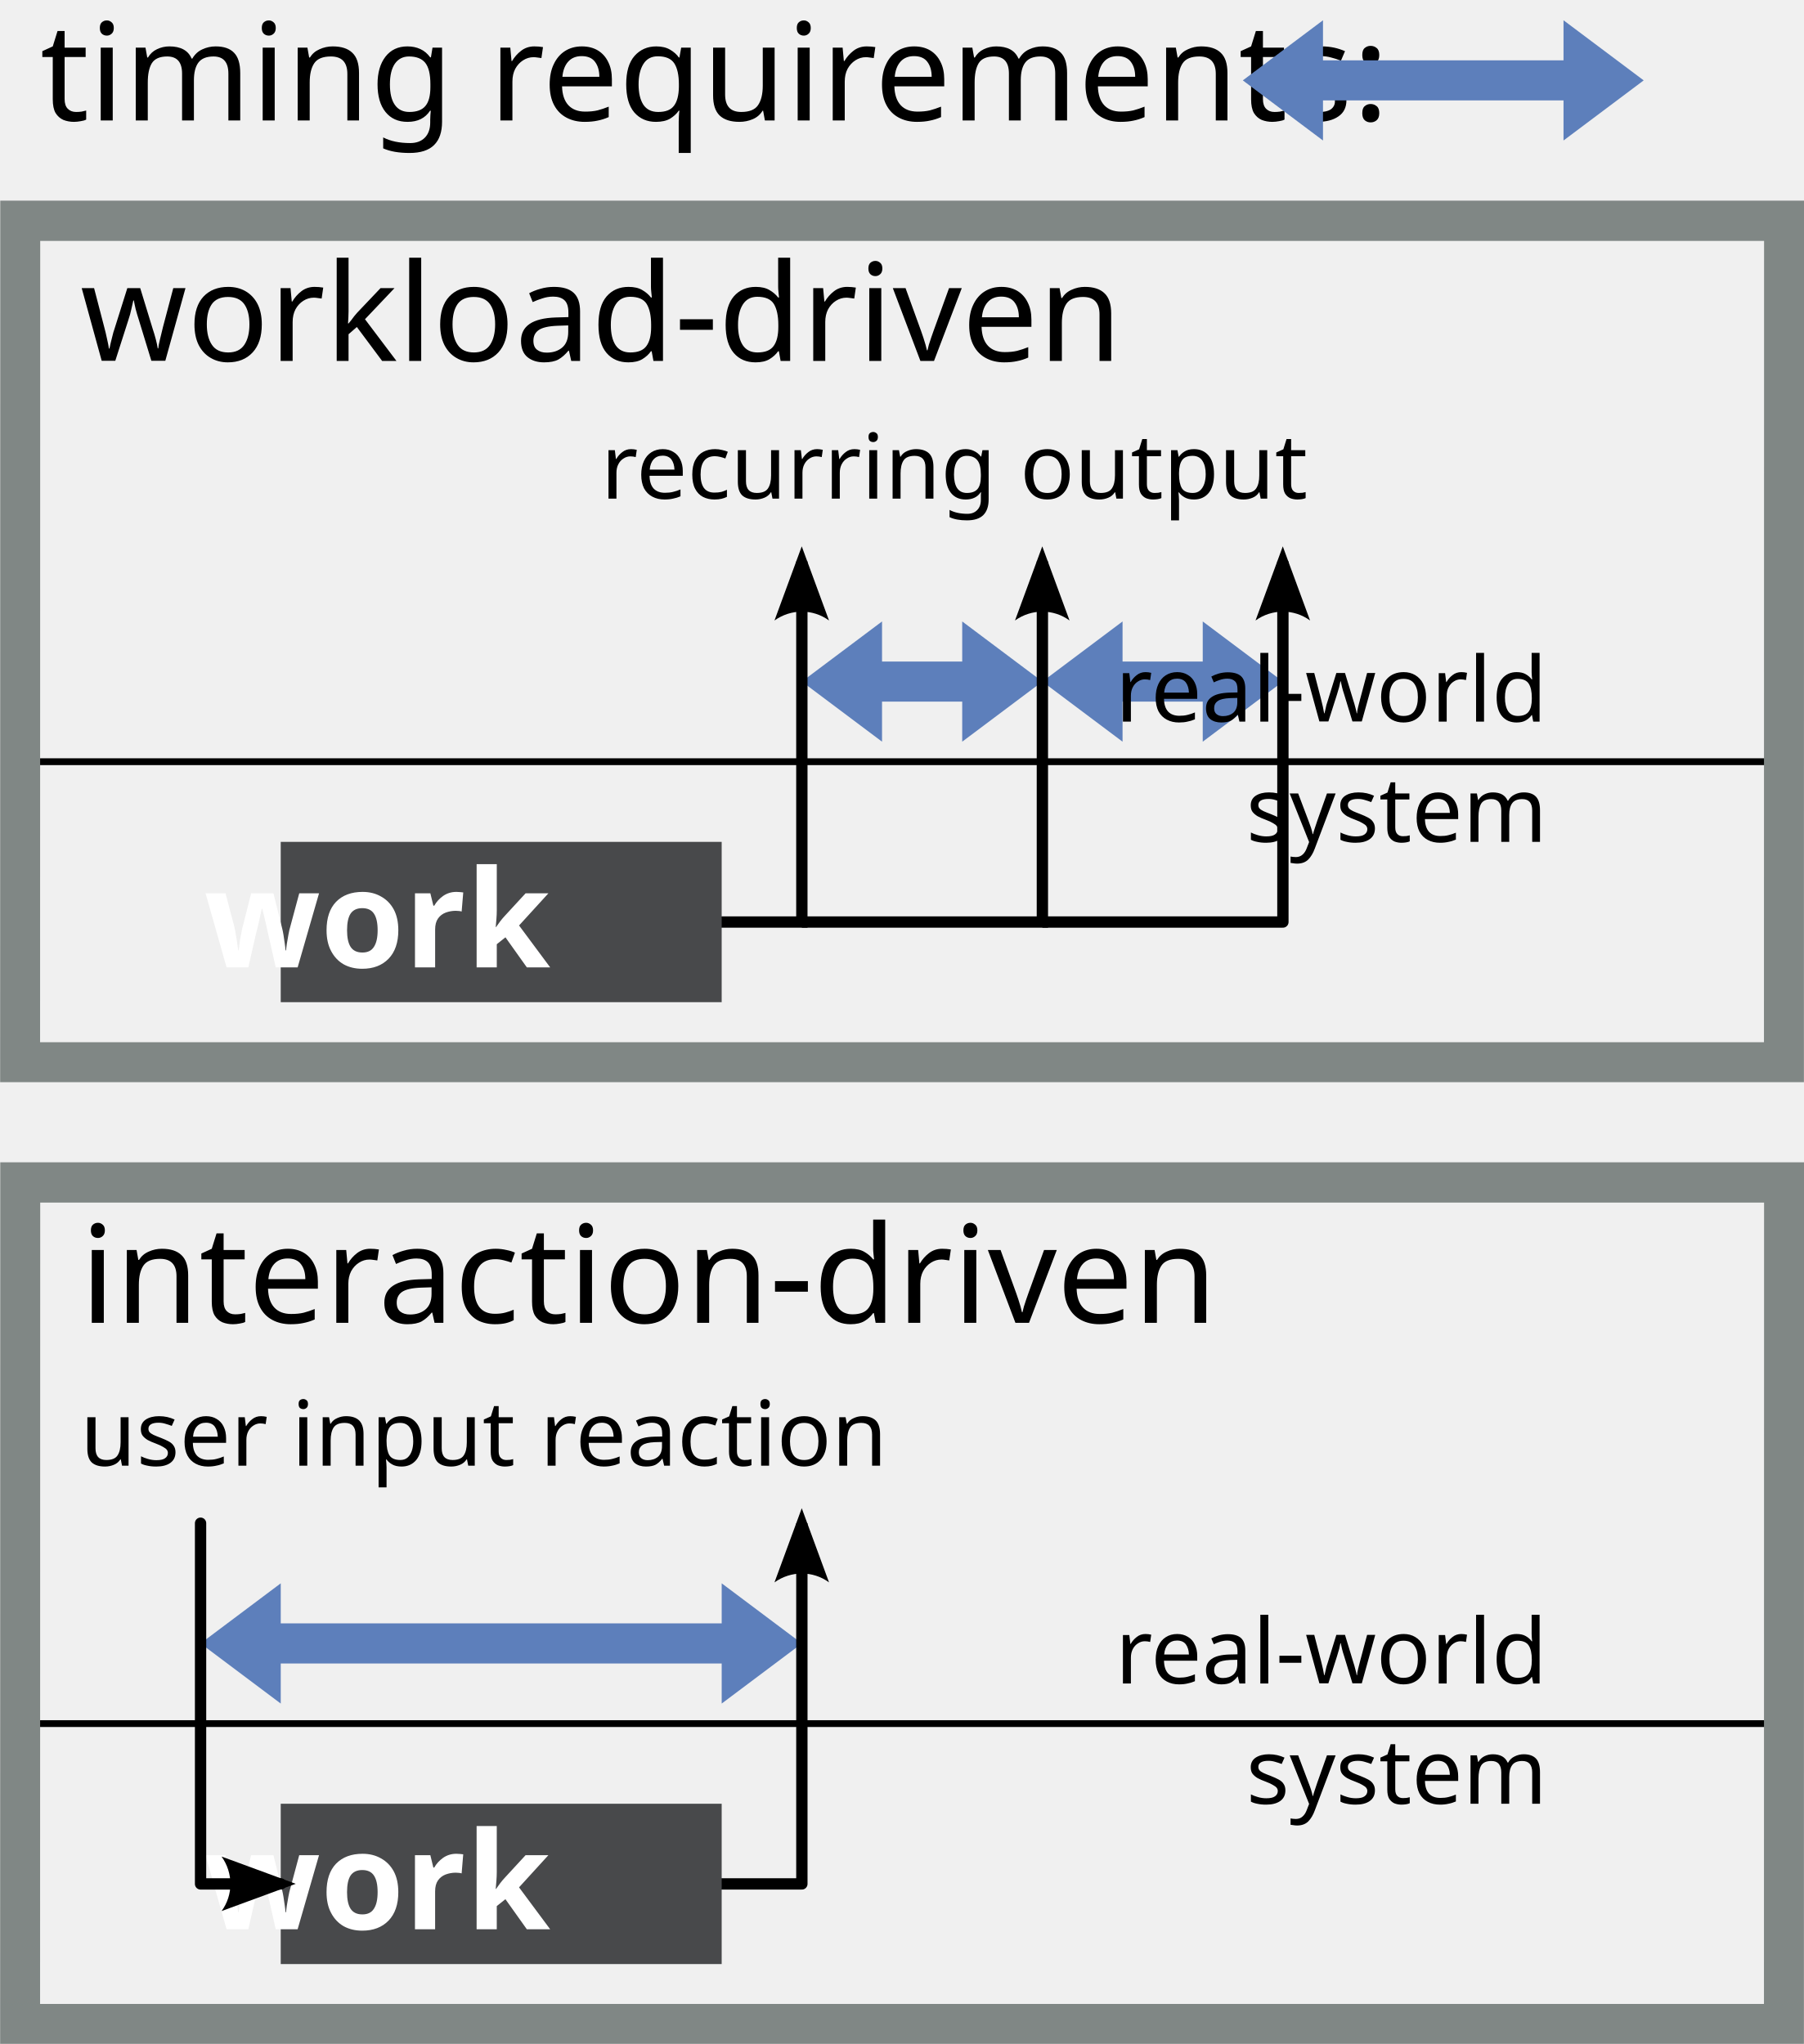
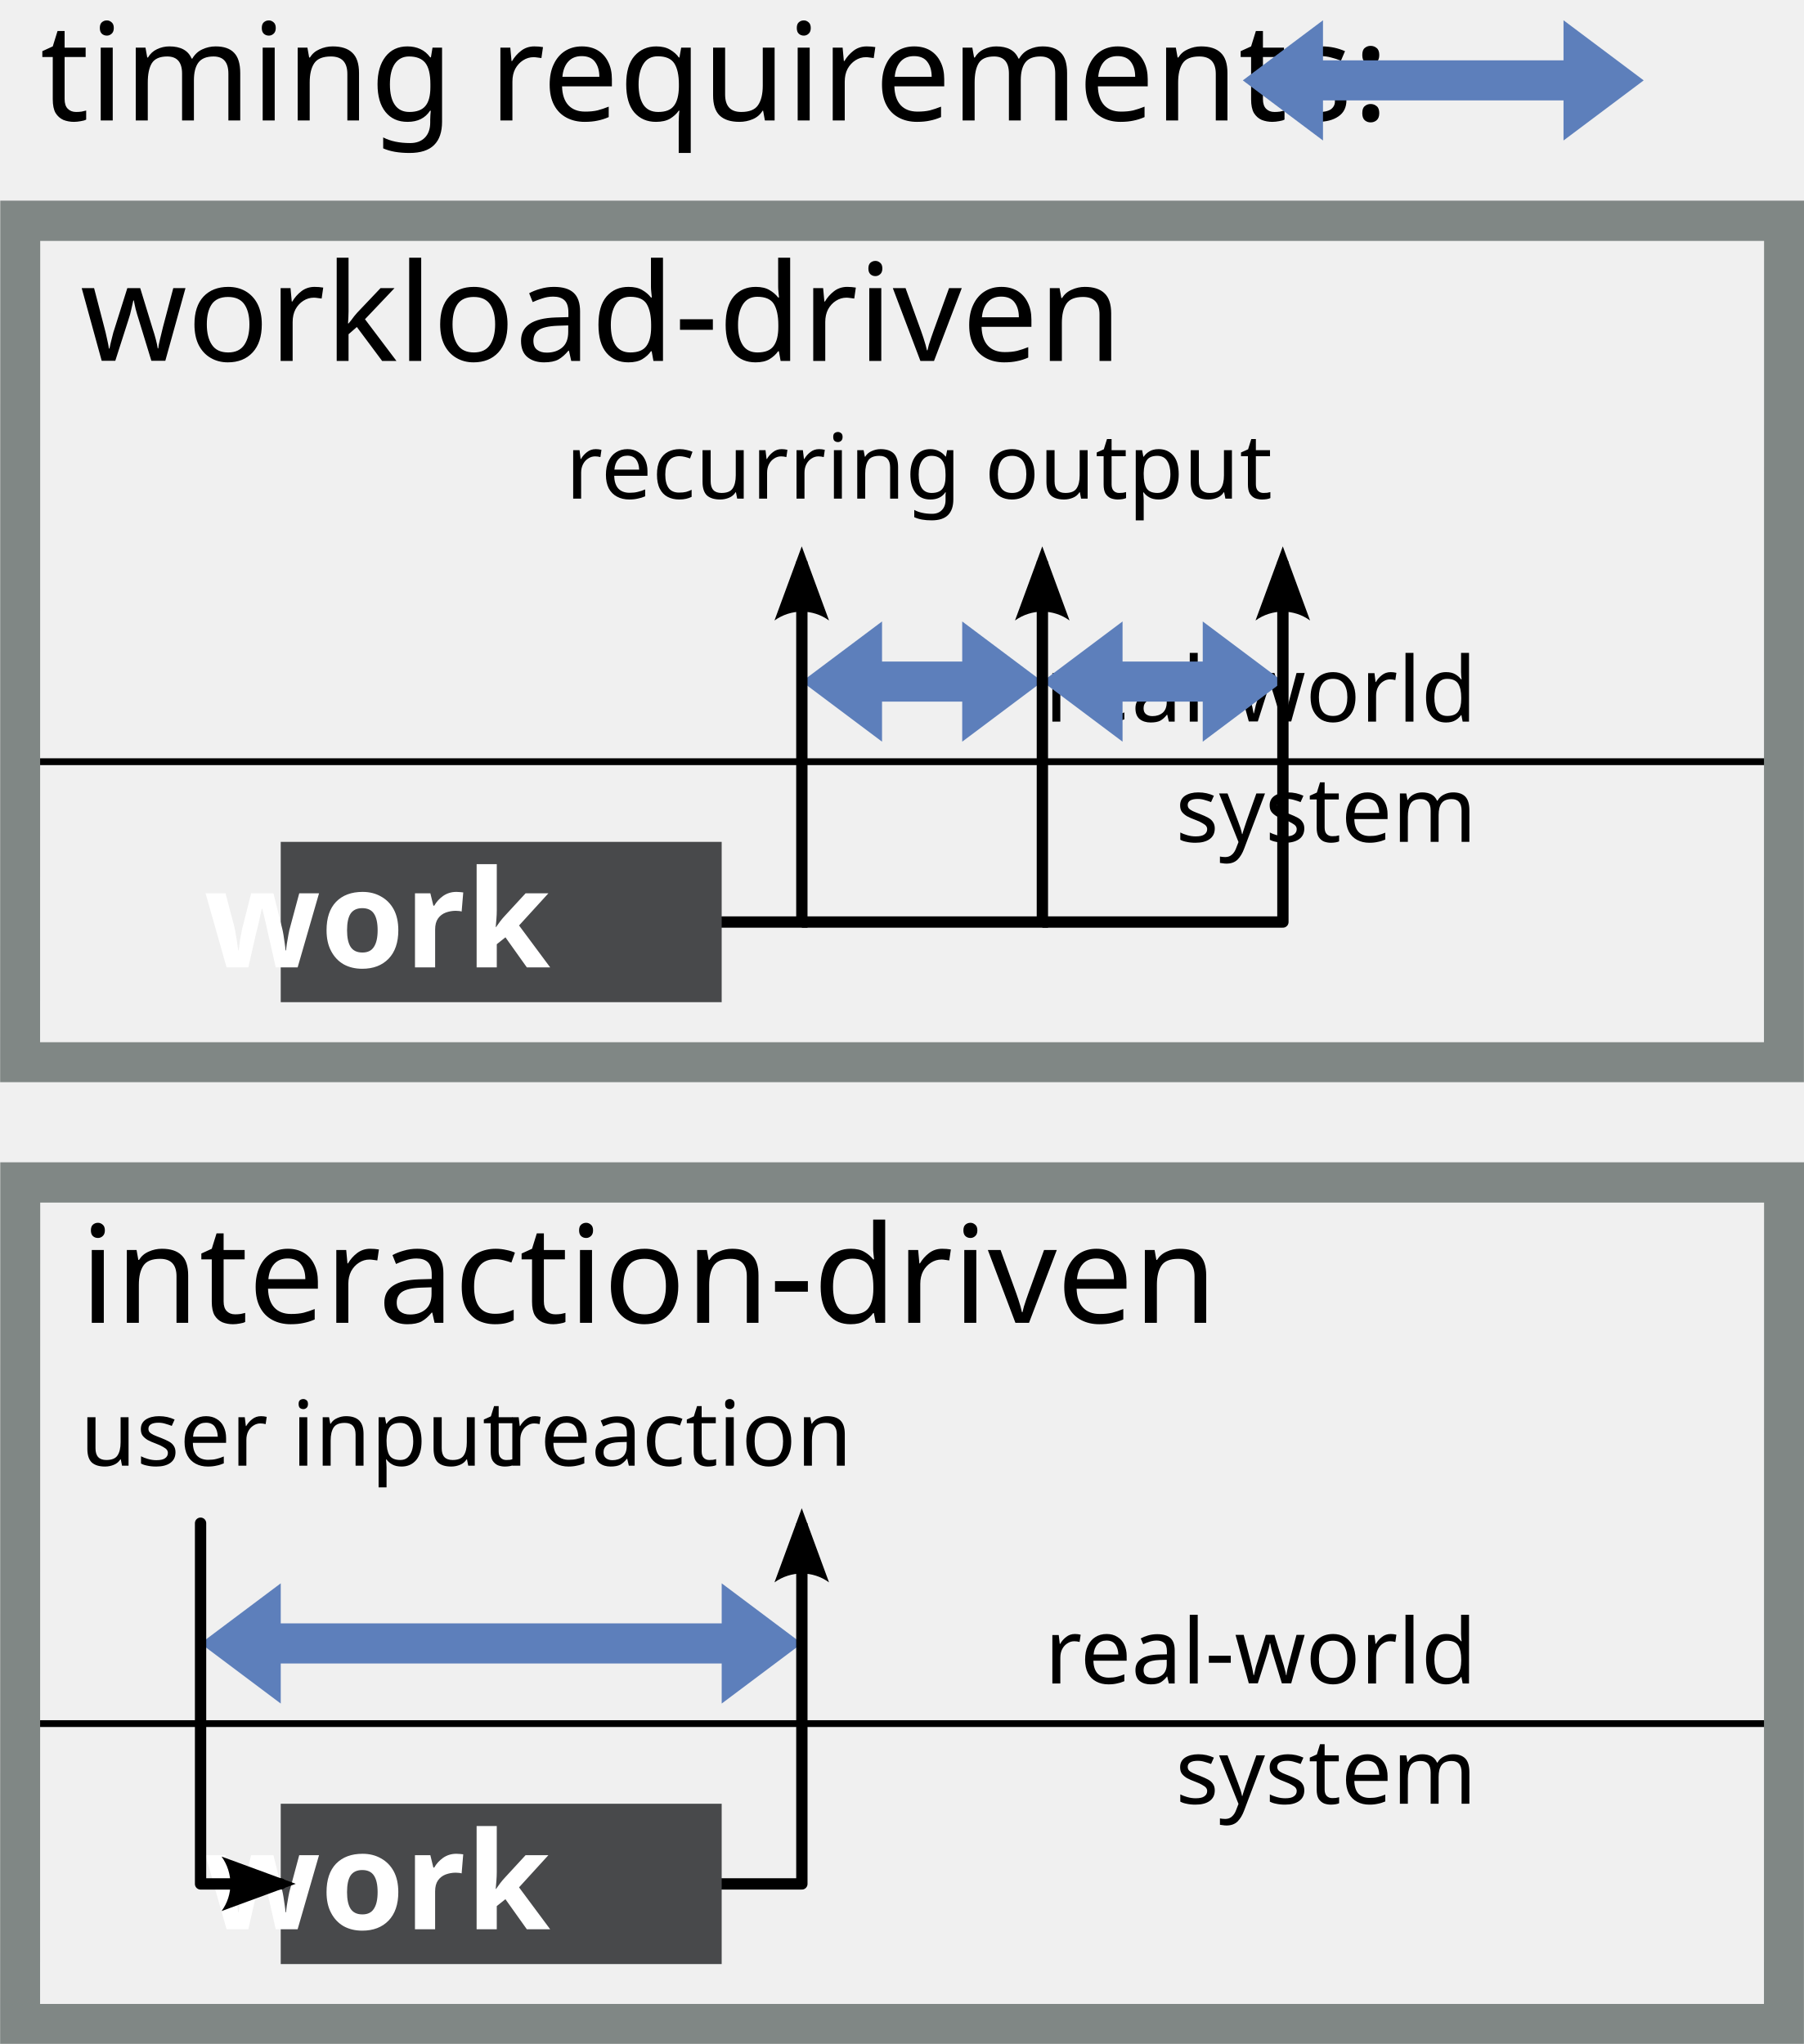
<svg xmlns="http://www.w3.org/2000/svg" width="159.449" height="180.709" id="svg2" version="1.1">
  <defs id="defs4">
    <marker orient="auto" refY="0" refX="0" id="Arrow2Mend" style="overflow:visible">
      <path id="path3818" style="font-size:12px;fill-rule:evenodd;stroke-width:0.625;stroke-linejoin:round" d="M 8.719,4.034 -2.207,0.016 8.719,-4.002 c -1.745,2.372 -1.735,5.617 -6e-7,8.035 z" transform="scale(-0.6,-0.6)" />
    </marker>
  </defs>
  <g id="layer1" transform="translate(0,-871.6522)">
-     <path style="fill:#5d7fbb;fill-opacity:1;stroke:none" d="m 17.728,1016.948 7.087,-5.315 0,3.543 38.976,0 0,-3.543 7.087,5.315 -7.087,5.315 0,-3.543 -38.976,0 0,3.543 z" id="path4617" />
+     <g id="g6045">
+       <text id="text2987" y="882.302" x="3.555" style="font-size:12px;font-style:normal;font-variant:normal;font-weight:normal;font-stretch:normal;line-height:125%;letter-spacing:0px;word-spacing:0px;fill:#000000;fill-opacity:1;stroke:none;font-family:Gill Sans;-inkscape-font-specification:Gill Sans" xml:space="preserve">
+         <tspan style="font-size:12px;font-style:normal;font-variant:normal;font-weight:300;font-stretch:normal;text-align:start;line-height:125%;writing-mode:lr-tb;text-anchor:start;font-family:Gill Sans;-inkscape-font-specification:Gill Sans Light" y="882.302" x="3.555" id="tspan2989">timing requirements:</tspan>
+       </text>
+       <path id="path2991" d="m 109.854,878.759 7.087,-5.315 0,3.543 21.26,0 0,-3.543 7.087,5.315 -7.087,5.315 0,-3.543 -21.26,0 0,3.543 z" style="fill:#5d7fbb;fill-opacity:1;stroke:none" />
+     </g>
+     <g id="g6050">
+       <path id="path3765" d="m 2.011,938.995 155.449,-3e-5" style="fill:none;stroke:#000000;stroke-width:0.6;stroke-linecap:butt;stroke-linejoin:miter;stroke-miterlimit:4;stroke-opacity:1;stroke-dasharray:none" />
+       <text id="text3767" y="935.452" x="152.373" style="font-size:12px;font-style:normal;font-variant:normal;font-weight:normal;font-stretch:normal;line-height:125%;letter-spacing:0px;word-spacing:0px;fill:#000000;fill-opacity:1;stroke:none;font-family:Gill Sans;-inkscape-font-specification:Gill Sans" xml:space="preserve">
+         <tspan style="font-size:8px;font-style:normal;font-variant:normal;font-weight:300;font-stretch:normal;text-align:end;line-height:125%;writing-mode:lr-tb;text-anchor:end;font-family:Gill Sans;-inkscape-font-specification:Gill Sans Light" y="935.452" x="152.373" id="tspan3769">real-world</tspan>
+       </text>
+       <text xml:space="preserve" style="font-size:12px;font-style:normal;font-variant:normal;font-weight:normal;font-stretch:normal;line-height:125%;letter-spacing:0px;word-spacing:0px;fill:#000000;fill-opacity:1;stroke:none;font-family:Gill Sans;-inkscape-font-specification:Gill Sans" x="152.373" y="946.082" id="text3771">
+         <tspan id="tspan3773" x="152.373" y="946.082" style="font-size:8px;font-style:normal;font-variant:normal;font-weight:300;font-stretch:normal;text-align:end;line-height:125%;writing-mode:lr-tb;text-anchor:end;font-family:Gill Sans;-inkscape-font-specification:Gill Sans Light">system</tspan>
+       </text>
+     </g>
+     <g id="g6057">
+       <text xml:space="preserve" style="font-size:12px;font-style:normal;font-variant:normal;font-weight:normal;font-stretch:normal;line-height:125%;letter-spacing:0px;word-spacing:0px;fill:#000000;fill-opacity:1;stroke:none;font-family:Gill Sans;-inkscape-font-specification:Gill Sans" x="7.098" y="903.562" id="text3761">
+         <tspan id="tspan3763" x="7.098" y="903.562" style="font-size:12px;font-style:normal;font-variant:normal;font-weight:300;font-stretch:normal;text-align:start;line-height:125%;writing-mode:lr-tb;text-anchor:start;font-family:Gill Sans;-inkscape-font-specification:Gill Sans Light">workload-driven</tspan>
+       </text>
+       <path id="rect4863" d="m 0.023,889.389 -0.011,77.94 159.438,0 0.011,-77.94 z m 3.531,3.562 152.375,0 -0.011,70.846 -152.375,0 z" style="fill:#808785;fill-opacity:1;stroke:none" />
+     </g>
    <path id="path4604" d="m 70.877,931.909 7.087,-5.315 0,3.543 7.087,0 0,-3.543 7.087,5.315 -7.087,5.315 0,-3.543 -7.087,0 0,3.543 z" style="fill:#5d7fbb;fill-opacity:1;stroke:none" />
    <path style="fill:#5d7fbb;fill-opacity:1;stroke:none" d="m 92.137,931.909 7.087,-5.315 0,3.543 7.087,0 0,-3.543 7.087,5.315 -7.087,5.315 0,-3.543 -7.087,0 0,3.543 z" id="path4606" />
-     <text xml:space="preserve" style="font-size:12px;font-style:normal;font-variant:normal;font-weight:normal;font-stretch:normal;line-height:125%;letter-spacing:0px;word-spacing:0px;fill:#000000;fill-opacity:1;stroke:none;font-family:Gill Sans;-inkscape-font-specification:Gill Sans" x="3.555" y="882.302" id="text2987">
-       <tspan id="tspan2989" x="3.555" y="882.302" style="font-size:12px;font-style:normal;font-variant:normal;font-weight:300;font-stretch:normal;text-align:start;line-height:125%;writing-mode:lr-tb;text-anchor:start;font-family:Gill Sans;-inkscape-font-specification:Gill Sans Light">timing requirements:</tspan>
-     </text>
-     <path style="fill:#5d7fbb;fill-opacity:1;stroke:none" d="m 109.854,878.759 7.087,-5.315 0,3.543 21.26,0 0,-3.543 7.087,5.315 -7.087,5.315 0,-3.543 -21.26,0 0,3.543 z" id="path2991" />
-     <text id="text3761" y="903.562" x="7.098" style="font-size:12px;font-style:normal;font-variant:normal;font-weight:normal;font-stretch:normal;line-height:125%;letter-spacing:0px;word-spacing:0px;fill:#000000;fill-opacity:1;stroke:none;font-family:Gill Sans;-inkscape-font-specification:Gill Sans" xml:space="preserve">
-       <tspan style="font-size:12px;font-style:normal;font-variant:normal;font-weight:300;font-stretch:normal;text-align:start;line-height:125%;writing-mode:lr-tb;text-anchor:start;font-family:Gill Sans;-inkscape-font-specification:Gill Sans Light" y="903.562" x="7.098" id="tspan3763">workload-driven</tspan>
-     </text>
-     <path style="fill:none;stroke:#000000;stroke-width:0.6;stroke-linecap:butt;stroke-linejoin:miter;stroke-miterlimit:4;stroke-opacity:1;stroke-dasharray:none" d="m 2.011,938.995 155.449,-3e-5" id="path3765" />
-     <text xml:space="preserve" style="font-size:12px;font-style:normal;font-variant:normal;font-weight:normal;font-stretch:normal;line-height:125%;letter-spacing:0px;word-spacing:0px;fill:#000000;fill-opacity:1;stroke:none;font-family:Gill Sans;-inkscape-font-specification:Gill Sans" x="152.373" y="935.452" id="text3767">
-       <tspan id="tspan3769" x="152.373" y="935.452" style="font-size:8px;font-style:normal;font-variant:normal;font-weight:300;font-stretch:normal;text-align:end;line-height:125%;writing-mode:lr-tb;text-anchor:end;font-family:Gill Sans;-inkscape-font-specification:Gill Sans Light">real-world</tspan>
-     </text>
-     <text id="text3771" y="946.082" x="152.373" style="font-size:12px;font-style:normal;font-variant:normal;font-weight:normal;font-stretch:normal;line-height:125%;letter-spacing:0px;word-spacing:0px;fill:#000000;fill-opacity:1;stroke:none;font-family:Gill Sans;-inkscape-font-specification:Gill Sans" xml:space="preserve">
-       <tspan style="font-size:8px;font-style:normal;font-variant:normal;font-weight:300;font-stretch:normal;text-align:end;line-height:125%;writing-mode:lr-tb;text-anchor:end;font-family:Gill Sans;-inkscape-font-specification:Gill Sans Light" y="946.082" x="152.373" id="tspan3773">system</tspan>
-     </text>
-     <g id="g4608" transform="translate(-14.16193,0.02024715)">
-       <path transform="translate(0,875.1955)" id="path3786" d="m 74.409,77.953 10.63,-3e-6 0,-31.89" style="fill:none;stroke:#000000;stroke-width:1px;stroke-linecap:butt;stroke-linejoin:miter;stroke-opacity:1;marker-end:url(#Arrow2Mend)" />
-       <path transform="translate(0,875.1955)" id="path4232" d="m 85.039,77.953 21.26,0 0,-31.89" style="fill:none;stroke:#000000;stroke-width:1px;stroke-linecap:butt;stroke-linejoin:miter;stroke-opacity:1;marker-end:url(#Arrow2Mend)" />
-       <path transform="translate(0,875.1955)" id="path4416" d="m 106.299,77.953 21.26,0 0,-31.89" style="fill:none;stroke:#000000;stroke-width:1px;stroke-linecap:butt;stroke-linejoin:round;stroke-opacity:1;marker-end:url(#Arrow2Mend)" />
+     <g id="g6102">
+       <text xml:space="preserve" style="font-size:12px;font-style:normal;font-variant:normal;font-weight:normal;font-stretch:normal;text-align:center;line-height:125%;letter-spacing:0px;word-spacing:0px;text-anchor:middle;fill:#000000;fill-opacity:1;stroke:none;font-family:Gill Sans;-inkscape-font-specification:Gill Sans" x="92.137" y="915.735" id="text4600">
+         <tspan id="tspan4602" x="92.137" y="915.735" style="font-size:8px;font-style:normal;font-variant:normal;font-weight:300;font-stretch:normal;text-align:center;line-height:125%;writing-mode:lr-tb;text-anchor:middle;font-family:Gill Sans;-inkscape-font-specification:Gill Sans Light">recurring output</tspan>
+       </text>
+       <g transform="translate(-14.16193,0.02024715)" id="g4608">
+         <path style="fill:none;stroke:#000000;stroke-width:1px;stroke-linecap:butt;stroke-linejoin:miter;stroke-opacity:1;marker-end:url(#Arrow2Mend)" d="m 74.409,77.953 10.63,-3e-6 0,-31.89" id="path3786" transform="translate(0,875.1955)" />
+         <path style="fill:none;stroke:#000000;stroke-width:1px;stroke-linecap:butt;stroke-linejoin:miter;stroke-opacity:1;marker-end:url(#Arrow2Mend)" d="m 85.039,77.953 21.26,0 0,-31.89" id="path4232" transform="translate(0,875.1955)" />
+         <path style="fill:none;stroke:#000000;stroke-width:1px;stroke-linecap:butt;stroke-linejoin:round;stroke-opacity:1;marker-end:url(#Arrow2Mend)" d="m 106.299,77.953 21.26,0 0,-31.89" id="path4416" transform="translate(0,875.1955)" />
+       </g>
    </g>
-     <text id="text4600" y="915.735" x="92.137" style="font-size:12px;font-style:normal;font-variant:normal;font-weight:normal;font-stretch:normal;text-align:center;line-height:125%;letter-spacing:0px;word-spacing:0px;text-anchor:middle;fill:#000000;fill-opacity:1;stroke:none;font-family:Gill Sans;-inkscape-font-specification:Gill Sans" xml:space="preserve">
-       <tspan style="font-size:8px;font-style:normal;font-variant:normal;font-weight:300;font-stretch:normal;text-align:center;line-height:125%;writing-mode:lr-tb;text-anchor:middle;font-family:Gill Sans;-inkscape-font-specification:Gill Sans Light" y="915.735" x="92.137" id="tspan4602">recurring output</tspan>
-     </text>
    <g id="g3781" transform="translate(-24.79185,-3.523083)">
      <rect transform="translate(0,875.1955)" y="74.409" x="49.606" height="14.173" width="38.976" id="rect3775" style="fill:#48494b;fill-opacity:1;stroke:none" />
      <text id="text3777" y="960.699" x="69.051" style="font-size:12px;font-style:normal;font-variant:normal;font-weight:normal;font-stretch:normal;text-align:center;line-height:125%;letter-spacing:0px;word-spacing:0px;text-anchor:middle;fill:#000000;fill-opacity:1;stroke:none;font-family:Gill Sans;-inkscape-font-specification:Gill Sans" xml:space="preserve">
        <tspan style="font-size:12px;font-style:normal;font-variant:normal;font-weight:bold;font-stretch:normal;text-align:center;line-height:125%;writing-mode:lr-tb;text-anchor:middle;fill:#ffffff;font-family:Gill Sans;-inkscape-font-specification:Gill Sans Bold" y="960.699" x="69.051" id="tspan3779">work</tspan>
      </text>
    </g>
-     <text xml:space="preserve" style="font-size:12px;font-style:normal;font-variant:normal;font-weight:normal;font-stretch:normal;line-height:125%;letter-spacing:0px;word-spacing:0px;fill:#000000;fill-opacity:1;stroke:none;font-family:Gill Sans;-inkscape-font-specification:Gill Sans" x="7.098" y="988.602" id="text4613">
-       <tspan id="tspan4615" x="7.098" y="988.602" style="font-size:12px;font-style:normal;font-variant:normal;font-weight:300;font-stretch:normal;text-align:start;line-height:125%;writing-mode:lr-tb;text-anchor:start;font-family:Gill Sans;-inkscape-font-specification:Gill Sans Light">interaction-driven</tspan>
-     </text>
-     <path id="path4621" d="m 2.011,1024.035 155.449,0" style="fill:none;stroke:#000000;stroke-width:0.6;stroke-linecap:butt;stroke-linejoin:miter;stroke-miterlimit:4;stroke-opacity:1;stroke-dasharray:none" />
-     <text id="text4623" y="1020.491" x="152.373" style="font-size:12px;font-style:normal;font-variant:normal;font-weight:normal;font-stretch:normal;line-height:125%;letter-spacing:0px;word-spacing:0px;fill:#000000;fill-opacity:1;stroke:none;font-family:Gill Sans;-inkscape-font-specification:Gill Sans" xml:space="preserve">
-       <tspan style="font-size:8px;font-style:normal;font-variant:normal;font-weight:300;font-stretch:normal;text-align:end;line-height:125%;writing-mode:lr-tb;text-anchor:end;font-family:Gill Sans;-inkscape-font-specification:Gill Sans Light" y="1020.491" x="152.373" id="tspan4625">real-world</tspan>
-     </text>
-     <text xml:space="preserve" style="font-size:12px;font-style:normal;font-variant:normal;font-weight:normal;font-stretch:normal;line-height:125%;letter-spacing:0px;word-spacing:0px;fill:#000000;fill-opacity:1;stroke:none;font-family:Gill Sans;-inkscape-font-specification:Gill Sans" x="152.373" y="1031.121" id="text4627">
-       <tspan id="tspan4629" x="152.373" y="1031.121" style="font-size:8px;font-style:normal;font-variant:normal;font-weight:300;font-stretch:normal;text-align:end;line-height:125%;writing-mode:lr-tb;text-anchor:end;font-family:Gill Sans;-inkscape-font-specification:Gill Sans Light">system</tspan>
-     </text>
-     <path id="path4633" d="m 60.248,1038.208 10.63,0 0,-31.89" style="fill:none;stroke:#000000;stroke-width:1px;stroke-linecap:butt;stroke-linejoin:round;stroke-opacity:1;marker-end:url(#Arrow2Mend)" />
-     <text xml:space="preserve" style="font-size:12px;font-style:normal;font-variant:normal;font-weight:normal;font-stretch:normal;text-align:start;line-height:125%;letter-spacing:0px;word-spacing:0px;text-anchor:start;fill:#000000;fill-opacity:1;stroke:none;font-family:Gill Sans;-inkscape-font-specification:Gill Sans" x="7.098" y="1001.231" id="text4639">
-       <tspan id="tspan4641" x="7.098" y="1001.231" style="font-size:8px;font-style:normal;font-variant:normal;font-weight:300;font-stretch:normal;text-align:start;line-height:125%;writing-mode:lr-tb;text-anchor:start;font-family:Gill Sans;-inkscape-font-specification:Gill Sans Light">user input</tspan>
-     </text>
+     <g id="g6077">
+       <path style="fill:none;stroke:#000000;stroke-width:0.6;stroke-linecap:butt;stroke-linejoin:miter;stroke-miterlimit:4;stroke-opacity:1;stroke-dasharray:none" d="m 2.011,1024.035 155.449,0" id="path4621" />
+       <text xml:space="preserve" style="font-size:12px;font-style:normal;font-variant:normal;font-weight:normal;font-stretch:normal;line-height:125%;letter-spacing:0px;word-spacing:0px;fill:#000000;fill-opacity:1;stroke:none;font-family:Gill Sans;-inkscape-font-specification:Gill Sans" x="152.373" y="1020.491" id="text4623">
+         <tspan id="tspan4625" x="152.373" y="1020.491" style="font-size:8px;font-style:normal;font-variant:normal;font-weight:300;font-stretch:normal;text-align:end;line-height:125%;writing-mode:lr-tb;text-anchor:end;font-family:Gill Sans;-inkscape-font-specification:Gill Sans Light">real-world</tspan>
+       </text>
+       <text id="text4627" y="1031.121" x="152.373" style="font-size:12px;font-style:normal;font-variant:normal;font-weight:normal;font-stretch:normal;line-height:125%;letter-spacing:0px;word-spacing:0px;fill:#000000;fill-opacity:1;stroke:none;font-family:Gill Sans;-inkscape-font-specification:Gill Sans" xml:space="preserve">
+         <tspan style="font-size:8px;font-style:normal;font-variant:normal;font-weight:300;font-stretch:normal;text-align:end;line-height:125%;writing-mode:lr-tb;text-anchor:end;font-family:Gill Sans;-inkscape-font-specification:Gill Sans Light" y="1031.121" x="152.373" id="tspan4629">system</tspan>
+       </text>
+     </g>
+     <g id="g6072">
+       <text id="text4613" y="988.602" x="7.098" style="font-size:12px;font-style:normal;font-variant:normal;font-weight:normal;font-stretch:normal;line-height:125%;letter-spacing:0px;word-spacing:0px;fill:#000000;fill-opacity:1;stroke:none;font-family:Gill Sans;-inkscape-font-specification:Gill Sans" xml:space="preserve">
+         <tspan style="font-size:12px;font-style:normal;font-variant:normal;font-weight:300;font-stretch:normal;text-align:start;line-height:125%;writing-mode:lr-tb;text-anchor:start;font-family:Gill Sans;-inkscape-font-specification:Gill Sans Light" y="988.602" x="7.098" id="tspan4615">interaction-driven</tspan>
+       </text>
+       <path style="fill:#808785;fill-opacity:1;stroke:none" d="m 0.023,974.409 -0.011,77.94 159.438,0 0.011,-77.94 z m 3.531,3.562 152.375,0 -0.011,70.846 -152.375,0 z" id="path5036" />
+     </g>
+     <path style="fill:#5d7fbb;fill-opacity:1;stroke:none" d="m 17.728,1016.948 7.087,-5.315 0,3.543 38.976,0 0,-3.543 7.087,5.315 -7.087,5.315 0,-3.543 -38.976,0 0,3.543 z" id="path4617" />
+     <g id="g6084">
+       <path style="fill:none;stroke:#000000;stroke-width:1px;stroke-linecap:butt;stroke-linejoin:round;stroke-opacity:1;marker-end:url(#Arrow2Mend)" d="m 60.248,1038.208 10.63,0 0,-31.89" id="path4633" />
+       <text xml:space="preserve" style="font-size:12px;font-style:normal;font-variant:normal;font-weight:normal;font-stretch:normal;text-align:center;line-height:125%;letter-spacing:0px;word-spacing:0px;text-anchor:middle;fill:#000000;fill-opacity:1;stroke:none;font-family:Gill Sans;-inkscape-font-specification:Gill Sans" x="70.877" y="1001.231" id="text4835">
+         <tspan id="tspan4837" x="70.877" y="1001.231" style="font-size:8px;font-style:normal;font-variant:normal;font-weight:300;font-stretch:normal;text-align:center;line-height:125%;writing-mode:lr-tb;text-anchor:middle;font-family:Gill Sans;-inkscape-font-specification:Gill Sans Light">reaction</tspan>
+       </text>
+     </g>
    <g transform="translate(0.01129832,81.51629)" id="g4643">
      <rect style="fill:#48494b;fill-opacity:1;stroke:none" id="rect4645" width="38.976" height="14.173" x="24.803" y="74.409" transform="translate(0,875.1955)" />
      <text xml:space="preserve" style="font-size:12px;font-style:normal;font-variant:normal;font-weight:normal;font-stretch:normal;text-align:center;line-height:125%;letter-spacing:0px;word-spacing:0px;text-anchor:middle;fill:#000000;fill-opacity:1;stroke:none;font-family:Gill Sans;-inkscape-font-specification:Gill Sans" x="44.247" y="960.699" id="text4647">
        <tspan id="tspan4649" x="44.247" y="960.699" style="font-size:12px;font-style:normal;font-variant:normal;font-weight:bold;font-stretch:normal;text-align:center;line-height:125%;writing-mode:lr-tb;text-anchor:middle;fill:#ffffff;font-family:Gill Sans;-inkscape-font-specification:Gill Sans Bold">work</tspan>
      </text>
    </g>
-     <path style="fill:none;stroke:#000000;stroke-width:1px;stroke-linecap:round;stroke-linejoin:round;stroke-opacity:1;marker-end:url(#Arrow2Mend)" d="m 17.728,1006.318 0,31.89 7.087,0" id="path4651" />
-     <text id="text4835" y="1001.231" x="70.877" style="font-size:12px;font-style:normal;font-variant:normal;font-weight:normal;font-stretch:normal;text-align:center;line-height:125%;letter-spacing:0px;word-spacing:0px;text-anchor:middle;fill:#000000;fill-opacity:1;stroke:none;font-family:Gill Sans;-inkscape-font-specification:Gill Sans" xml:space="preserve">
-       <tspan style="font-size:8px;font-style:normal;font-variant:normal;font-weight:300;font-stretch:normal;text-align:center;line-height:125%;writing-mode:lr-tb;text-anchor:middle;font-family:Gill Sans;-inkscape-font-specification:Gill Sans Light" y="1001.231" x="70.877" id="tspan4837">reaction</tspan>
-     </text>
-     <path style="fill:#808785;fill-opacity:1;stroke:none" d="m 0.023,889.389 -0.011,77.94 159.438,0 0.011,-77.94 z m 3.531,3.562 152.375,0 -0.011,70.846 -152.375,0 z" id="rect4863" />
-     <path id="path5036" d="m 0.023,974.409 -0.011,77.94 159.438,0 0.011,-77.94 z m 3.531,3.562 152.375,0 -0.011,70.846 -152.375,0 z" style="fill:#808785;fill-opacity:1;stroke:none" />
+     <g id="g6089">
+       <text id="text4639" y="1001.231" x="7.098" style="font-size:12px;font-style:normal;font-variant:normal;font-weight:normal;font-stretch:normal;text-align:start;line-height:125%;letter-spacing:0px;word-spacing:0px;text-anchor:start;fill:#000000;fill-opacity:1;stroke:none;font-family:Gill Sans;-inkscape-font-specification:Gill Sans" xml:space="preserve">
+         <tspan style="font-size:8px;font-style:normal;font-variant:normal;font-weight:300;font-stretch:normal;text-align:start;line-height:125%;writing-mode:lr-tb;text-anchor:start;font-family:Gill Sans;-inkscape-font-specification:Gill Sans Light" y="1001.231" x="7.098" id="tspan4641">user input</tspan>
+       </text>
+       <path id="path4651" d="m 17.728,1006.318 0,31.89 7.087,0" style="fill:none;stroke:#000000;stroke-width:1px;stroke-linecap:round;stroke-linejoin:round;stroke-opacity:1;marker-end:url(#Arrow2Mend)" />
+     </g>
  </g>
</svg>
